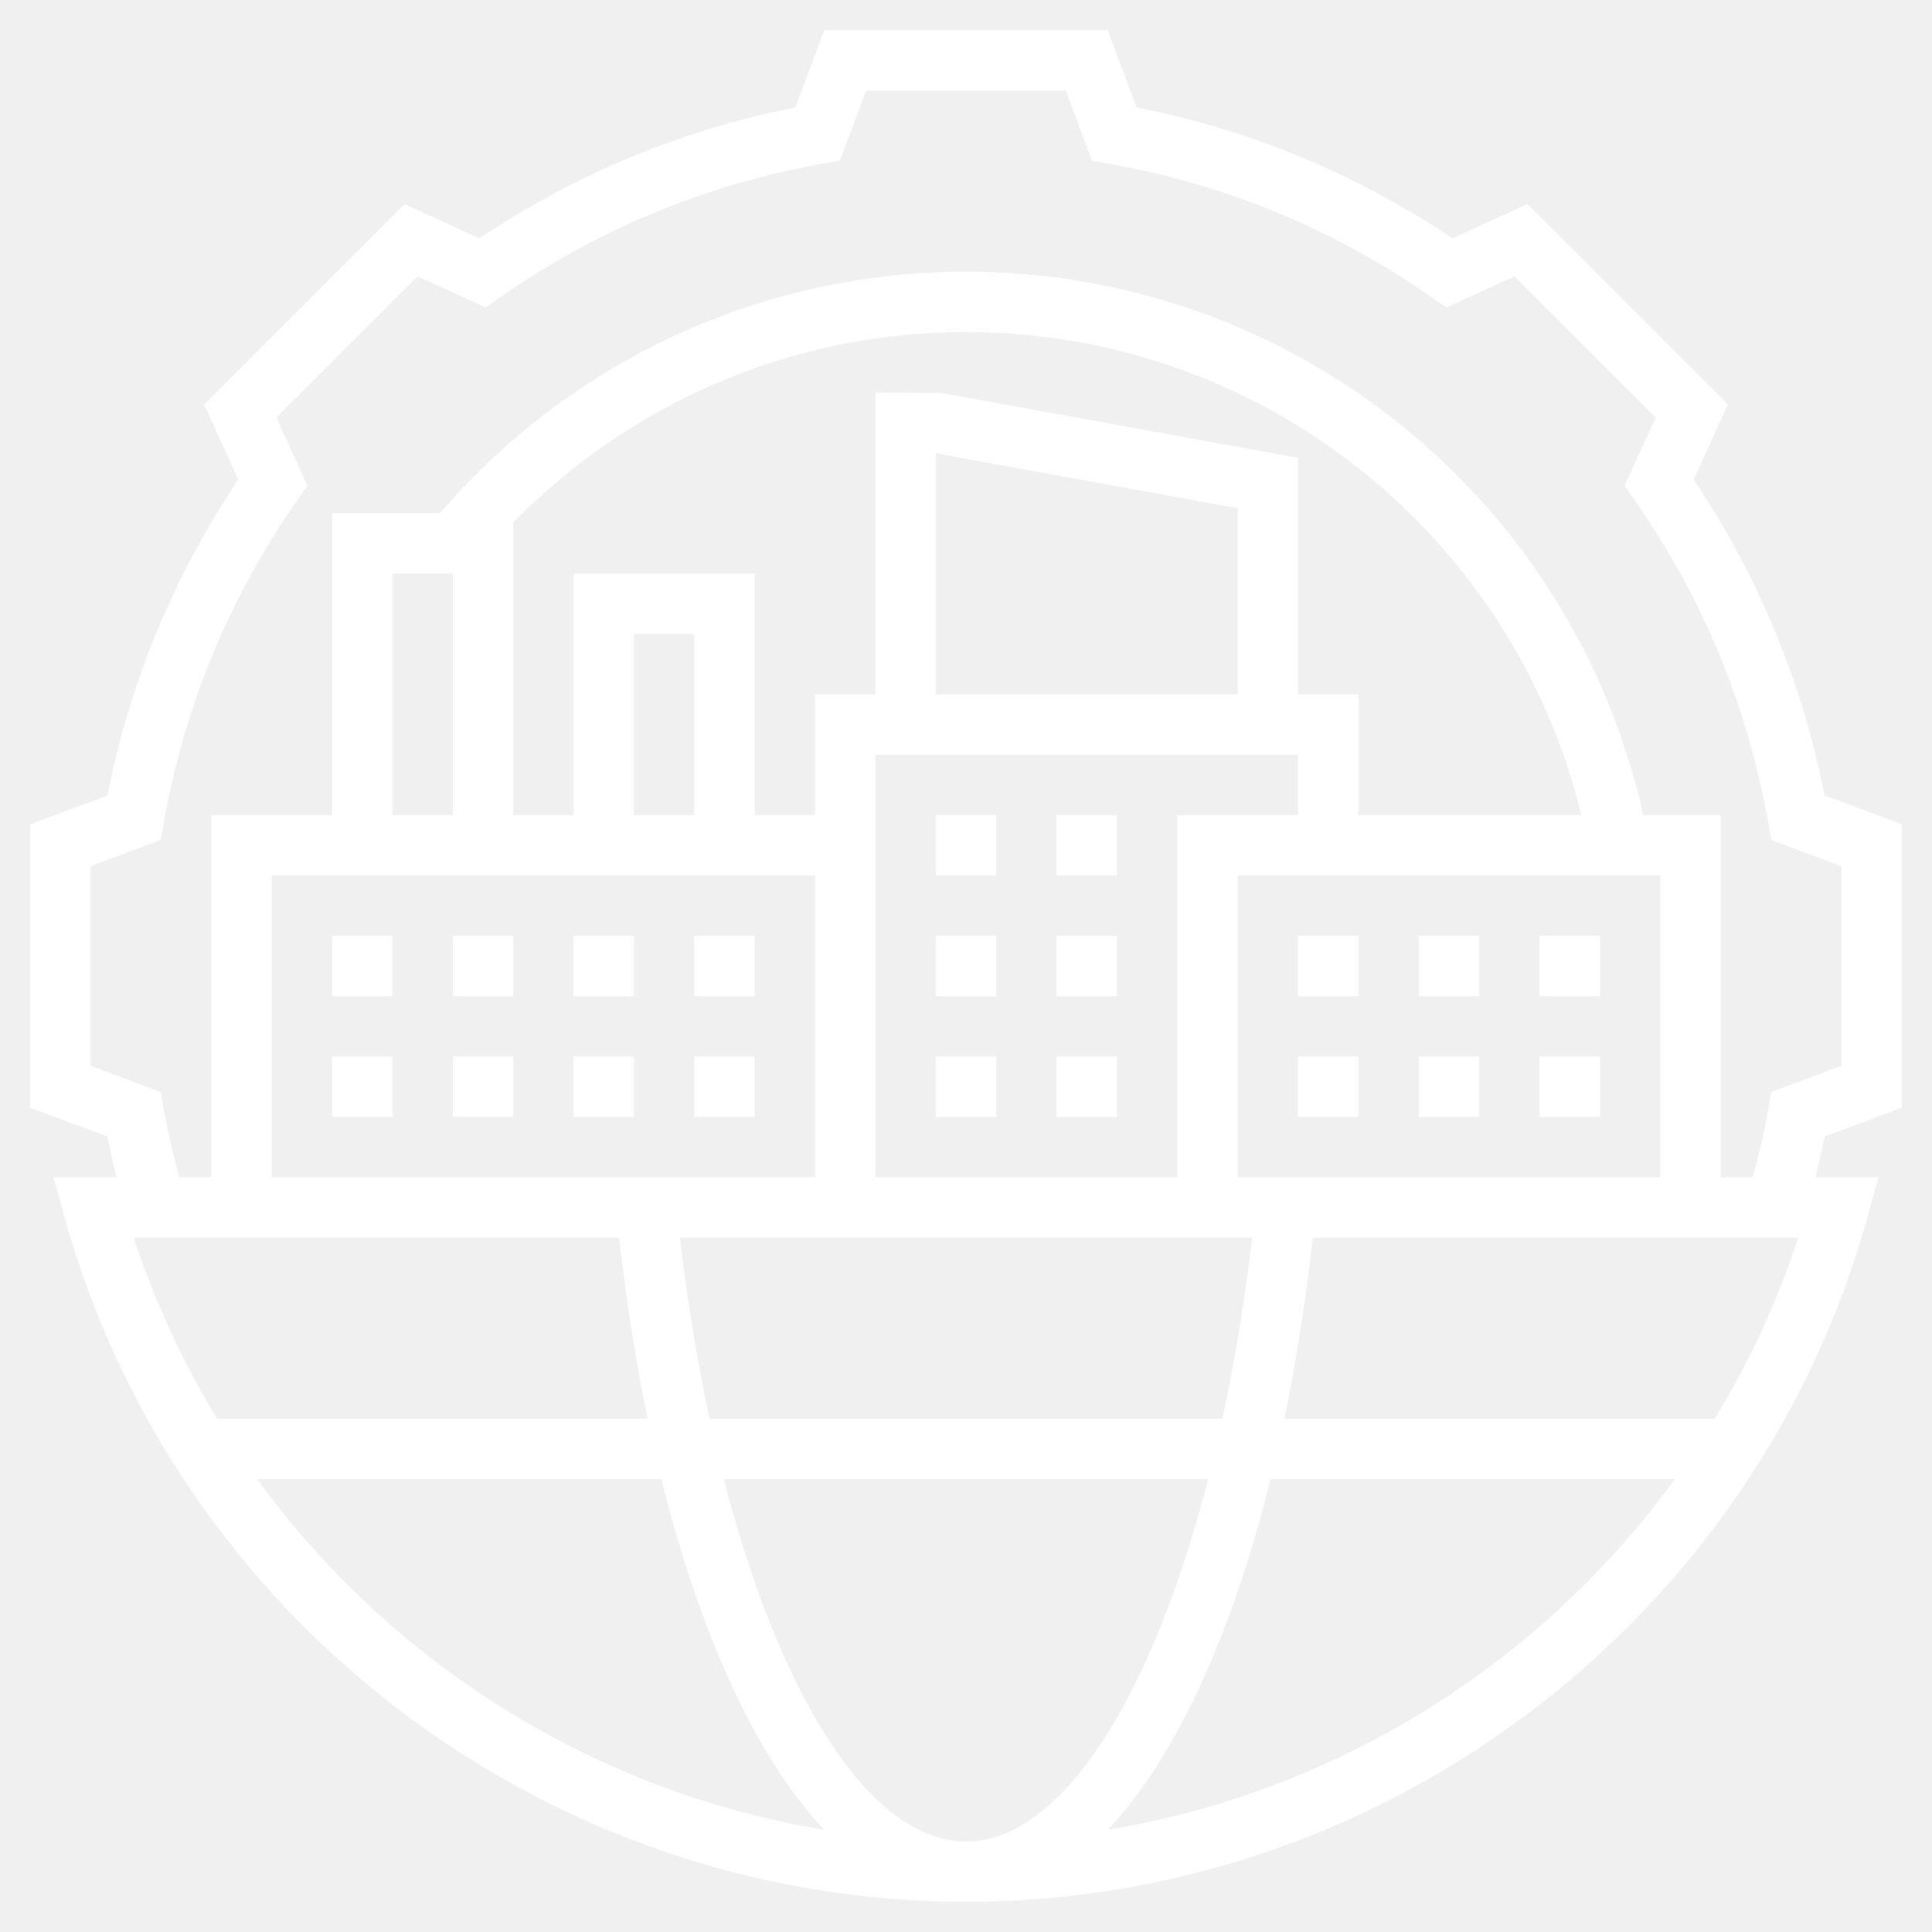
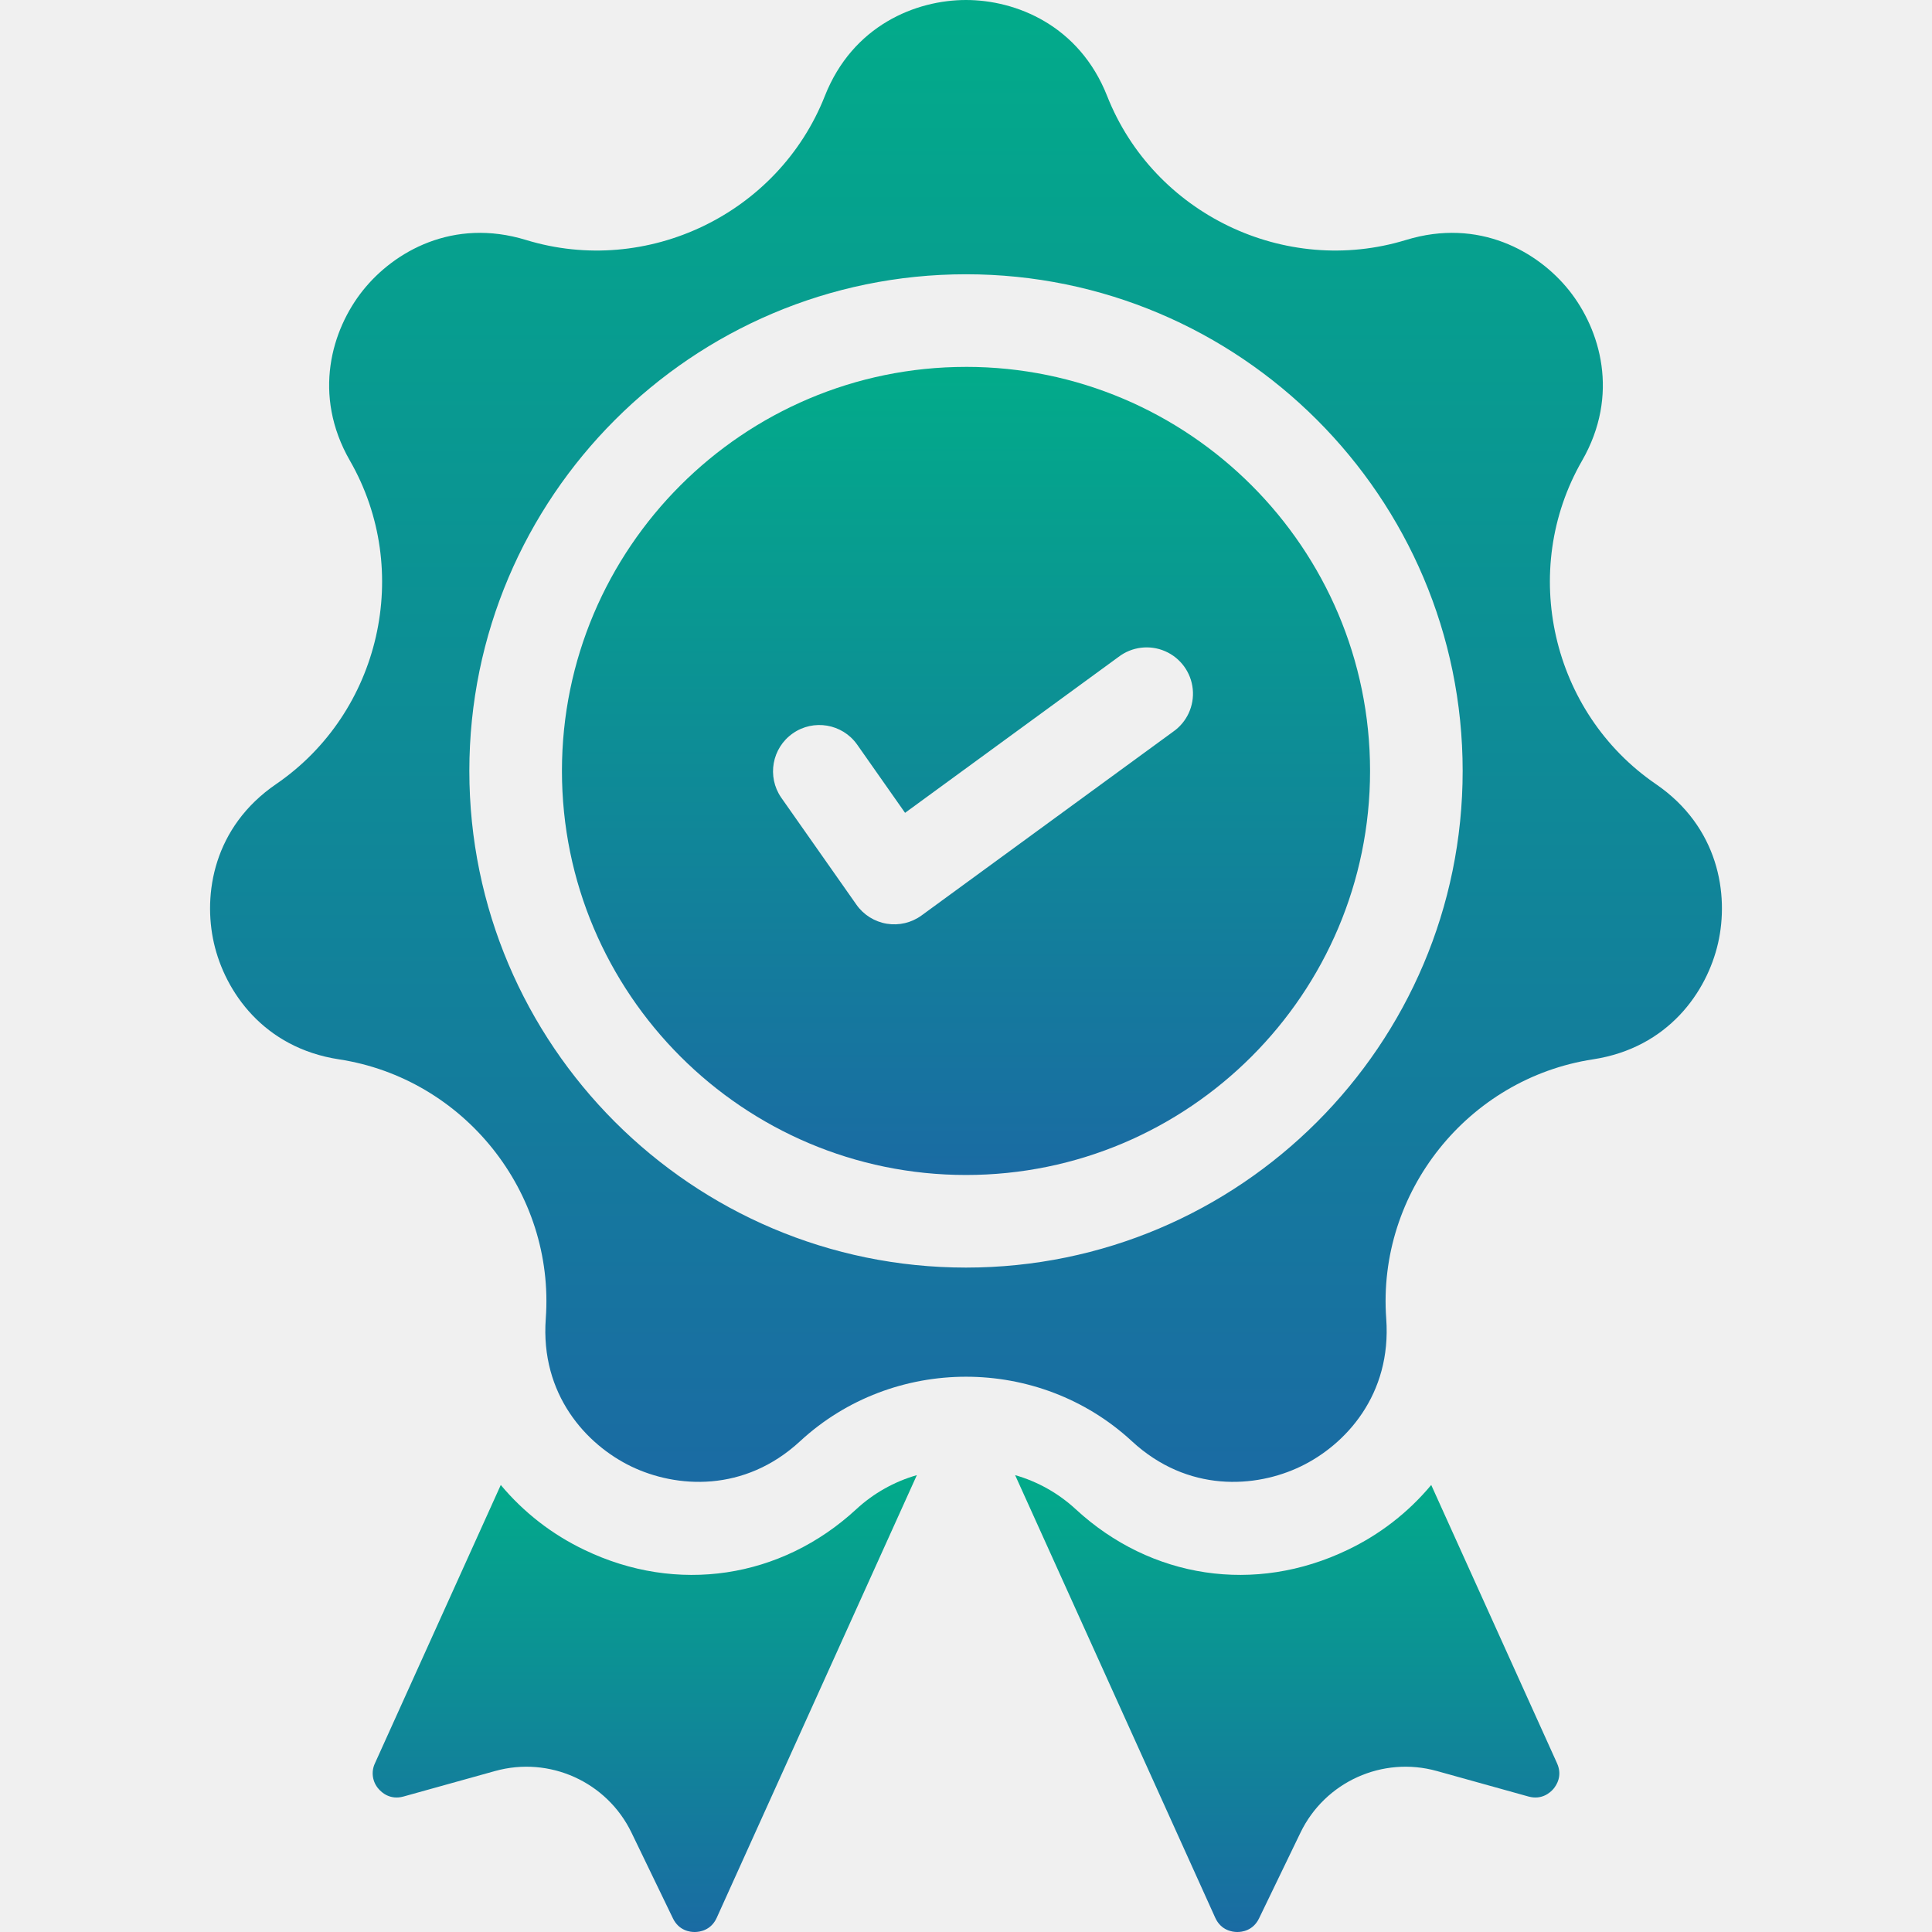
- <svg xmlns="http://www.w3.org/2000/svg" width="60" height="60" viewBox="0 0 60 60" fill="none">
-   <g clip-path="url(#clip0_39_11)">
-     <path d="M59.062 34.401V25.599L56.663 24.702C55.968 21.176 54.603 17.882 52.599 14.892L53.662 12.562L47.438 6.338L45.107 7.401C42.118 5.397 38.824 4.032 35.298 3.337L34.4 0.938H25.599L24.701 3.337C21.175 4.032 17.881 5.397 14.892 7.401L12.561 6.338L6.338 12.562L7.4 14.892C5.397 17.882 4.032 21.177 3.337 24.703L0.938 25.599V34.401L3.337 35.298C3.421 35.718 3.516 36.141 3.621 36.562H1.662L1.99 37.749C5.454 50.298 16.973 59.062 30 59.062C43.028 59.062 54.546 50.298 58.01 37.749L58.338 36.562H56.379C56.484 36.141 56.58 35.718 56.663 35.298L59.062 34.401ZM19.228 38.438C19.453 40.422 19.748 42.307 20.114 44.062H6.746C5.685 42.314 4.806 40.434 4.154 38.438H19.228ZM51.562 36.562H38.438V27.188H51.562V36.562ZM30 57.188C27.045 57.188 24.238 52.763 22.479 45.938H37.52C35.762 52.763 32.955 57.188 30 57.188ZM22.037 44.062C21.658 42.308 21.348 40.425 21.115 38.438H38.886C38.653 40.425 38.343 42.308 37.964 44.062H22.037ZM38.438 21.562H29.062V14.078L38.438 15.783V21.562ZM40.312 23.438V25.312H36.562V36.562H27.188V23.438H40.312ZM42.188 25.312V21.562H40.312V14.218L29.23 12.203L27.188 12.188V21.562H25.312V25.312H23.438V17.812H17.812V25.312H15.938V16.232C19.632 12.455 24.667 10.312 30 10.312C39.123 10.312 46.974 16.559 49.109 25.312H42.188ZM21.562 25.312H19.688V19.688H21.562V25.312ZM14.062 17.812V25.312H12.188V17.812H14.062ZM25.312 27.188V36.562H8.438V27.188H25.312ZM7.988 45.938H20.543C21.757 50.835 23.512 54.608 25.59 56.823C18.475 55.647 12.158 51.673 7.988 45.938ZM34.41 56.823C36.488 54.607 38.242 50.835 39.458 45.938H52.012C47.843 51.673 41.525 55.647 34.41 56.823ZM53.254 44.062H39.886C40.252 42.307 40.547 40.422 40.772 38.438H55.845C55.194 40.434 54.315 42.314 53.254 44.062ZM53.438 36.562V25.312H51.03C48.853 15.492 40.144 8.438 30 8.438C23.695 8.438 17.77 11.169 13.663 15.938H10.312V25.312H6.562V36.562H5.567C5.377 35.855 5.209 35.144 5.084 34.442L4.991 33.914L2.812 33.099V26.901L4.99 26.086L5.084 25.558C5.727 21.926 7.126 18.55 9.242 15.521L9.548 15.082L8.584 12.966L12.968 8.583L15.084 9.547L15.524 9.24C18.551 7.124 21.928 5.725 25.56 5.082L26.087 4.988L26.9 2.812H33.099L33.914 4.991L34.441 5.085C38.073 5.728 41.451 7.127 44.477 9.243L44.917 9.549L47.032 8.586L51.417 12.968L50.453 15.085L50.759 15.524C52.875 18.552 54.274 21.929 54.917 25.561L55.011 26.089L57.188 26.901V33.099L55.009 33.914L54.916 34.442C54.791 35.144 54.623 35.855 54.433 36.562H53.438Z" fill="white" />
-     <path d="M40.312 29.062H42.188V30.938H40.312V29.062Z" fill="white" />
-     <path d="M40.312 32.812H42.188V34.688H40.312V32.812Z" fill="white" />
-     <path d="M44.062 32.812H45.938V34.688H44.062V32.812Z" fill="white" />
-     <path d="M44.062 29.062H45.938V30.938H44.062V29.062Z" fill="white" />
-     <path d="M47.812 32.812H49.688V34.688H47.812V32.812Z" fill="white" />
-     <path d="M47.812 29.062H49.688V30.938H47.812V29.062Z" fill="white" />
-     <path d="M29.062 32.812H30.938V34.688H29.062V32.812Z" fill="white" />
-     <path d="M29.062 29.062H30.938V30.938H29.062V29.062Z" fill="white" />
-     <path d="M29.062 25.312H30.938V27.188H29.062V25.312Z" fill="white" />
-     <path d="M32.812 29.062H34.688V30.938H32.812V29.062Z" fill="white" />
-     <path d="M32.812 32.812H34.688V34.688H32.812V32.812Z" fill="white" />
-     <path d="M32.812 25.312H34.688V27.188H32.812V25.312Z" fill="white" />
-     <path d="M21.562 29.062H23.438V30.938H21.562V29.062Z" fill="white" />
-     <path d="M17.812 29.062H19.688V30.938H17.812V29.062Z" fill="white" />
-     <path d="M10.312 29.062H12.188V30.938H10.312V29.062Z" fill="white" />
-     <path d="M14.062 29.062H15.938V30.938H14.062V29.062Z" fill="white" />
-     <path d="M21.562 32.812H23.438V34.688H21.562V32.812Z" fill="white" />
-     <path d="M17.812 32.812H19.688V34.688H17.812V32.812Z" fill="white" />
-     <path d="M14.062 32.812H15.938V34.688H14.062V32.812Z" fill="white" />
-     <path d="M10.312 32.812H12.188V34.688H10.312V32.812Z" fill="white" />
+ <svg xmlns="http://www.w3.org/2000/svg" width="100" height="100" fill="none">
+   <g clip-path="url(#clip0_120_163)">
+     <path d="M44.323 78.115c-3.899 3.602-9.29 4.41-14.073 2.107a12.822 12.822 0 01-4.33-3.36l-6.512 14.404a1.214 1.214 0 00.19 1.33c.156.182.594.584 1.286.392l4.741-1.32a6.04 6.04 0 017.064 3.194l2.141 4.43c.313.648.9.713 1.143.708.24-.003.829-.081 1.125-.736l10.358-22.911a7.772 7.772 0 00-3.133 1.762z" fill="url(#paint0_linear_120_163)" />
+     <path d="M80.592 91.266L74.08 76.862a12.817 12.817 0 01-4.33 3.36c-4.783 2.302-10.174 1.495-14.073-2.107a7.77 7.77 0 00-3.134-1.762l10.358 22.91c.297.656.886.734 1.125.737.244.005.83-.06 1.143-.707l2.141-4.431a6.04 6.04 0 017.064-3.194l4.741 1.32c.693.192 1.13-.21 1.286-.391.156-.182.487-.676.191-1.331z" fill="url(#paint1_linear_120_163)" />
+     <path d="M85.707 40.584c-5.408-3.703-7.086-11.056-3.82-16.739 1.963-3.416.941-6.791-.67-8.812-1.61-2.02-4.674-3.766-8.441-2.613-6.267 1.92-13.062-1.352-15.47-7.45C55.86 1.307 52.584 0 50 0s-5.86 1.306-7.307 4.97c-2.407 6.098-9.202 9.37-15.469 7.45-3.767-1.153-6.83.594-8.442 2.614-1.61 2.02-2.632 5.395-.669 8.812 3.266 5.683 1.588 13.035-3.82 16.738-3.251 2.227-3.795 5.711-3.22 8.23.574 2.519 2.576 5.422 6.471 6.017 6.48.99 11.182 6.886 10.705 13.423-.287 3.93 2.099 6.528 4.426 7.65 2.328 1.12 5.847 1.366 8.74-1.309 2.407-2.224 5.496-3.336 8.585-3.336 3.09 0 6.177 1.112 8.584 3.336 2.894 2.675 6.413 2.43 8.74 1.308 2.328-1.12 4.713-3.718 4.427-7.648-.477-6.538 4.225-12.434 10.704-13.424 3.896-.595 5.898-3.498 6.472-6.017.575-2.52.031-6.004-3.22-8.23zM50 65.61c-14.175 0-25.707-11.532-25.707-25.707S35.825 14.196 50 14.196s25.707 11.532 25.707 25.707S64.175 65.61 50 65.61z" fill="url(#paint2_linear_120_163)" />
+     <path d="M50 18.99c-11.532 0-20.914 9.381-20.914 20.913S38.468 60.817 50 60.817c11.532 0 20.914-9.382 20.914-20.914 0-11.532-9.382-20.914-20.914-20.914zm10.718 18.885l-13.016 9.507a2.396 2.396 0 01-3.375-.558l-3.894-5.543a2.397 2.397 0 013.923-2.755l2.49 3.546 11.045-8.067a2.397 2.397 0 112.827 3.87z" fill="url(#paint3_linear_120_163)" />
  </g>
  <defs>
-     <clipPath id="clip0_39_11">
-       <rect width="60" height="60" fill="white" />
+     <linearGradient id="paint0_linear_120_163" x1="33.372" y1="76.353" x2="33.372" y2="100" gradientUnits="userSpaceOnUse">
+       <stop stop-color="#02AB8A" />
+       <stop offset="1" stop-color="#1A6BA3" />
+     </linearGradient>
+     <linearGradient id="paint1_linear_120_163" x1="66.627" y1="76.353" x2="66.627" y2="100" gradientUnits="userSpaceOnUse">
+       <stop stop-color="#02AB8A" />
+       <stop offset="1" stop-color="#1A6BA3" />
+     </linearGradient>
+     <linearGradient id="paint2_linear_120_163" x1="50" y1="0" x2="50" y2="76.701" gradientUnits="userSpaceOnUse">
+       <stop stop-color="#02AB8A" />
+       <stop offset="1" stop-color="#1A6BA3" />
+     </linearGradient>
+     <linearGradient id="paint3_linear_120_163" x1="50" y1="18.989" x2="50" y2="60.817" gradientUnits="userSpaceOnUse">
+       <stop stop-color="#02AB8A" />
+       <stop offset="1" stop-color="#1A6BA3" />
+     </linearGradient>
+     <clipPath id="clip0_120_163">
+       <path fill="#fff" d="M0 0h100v100H0z" />
    </clipPath>
  </defs>
</svg>
